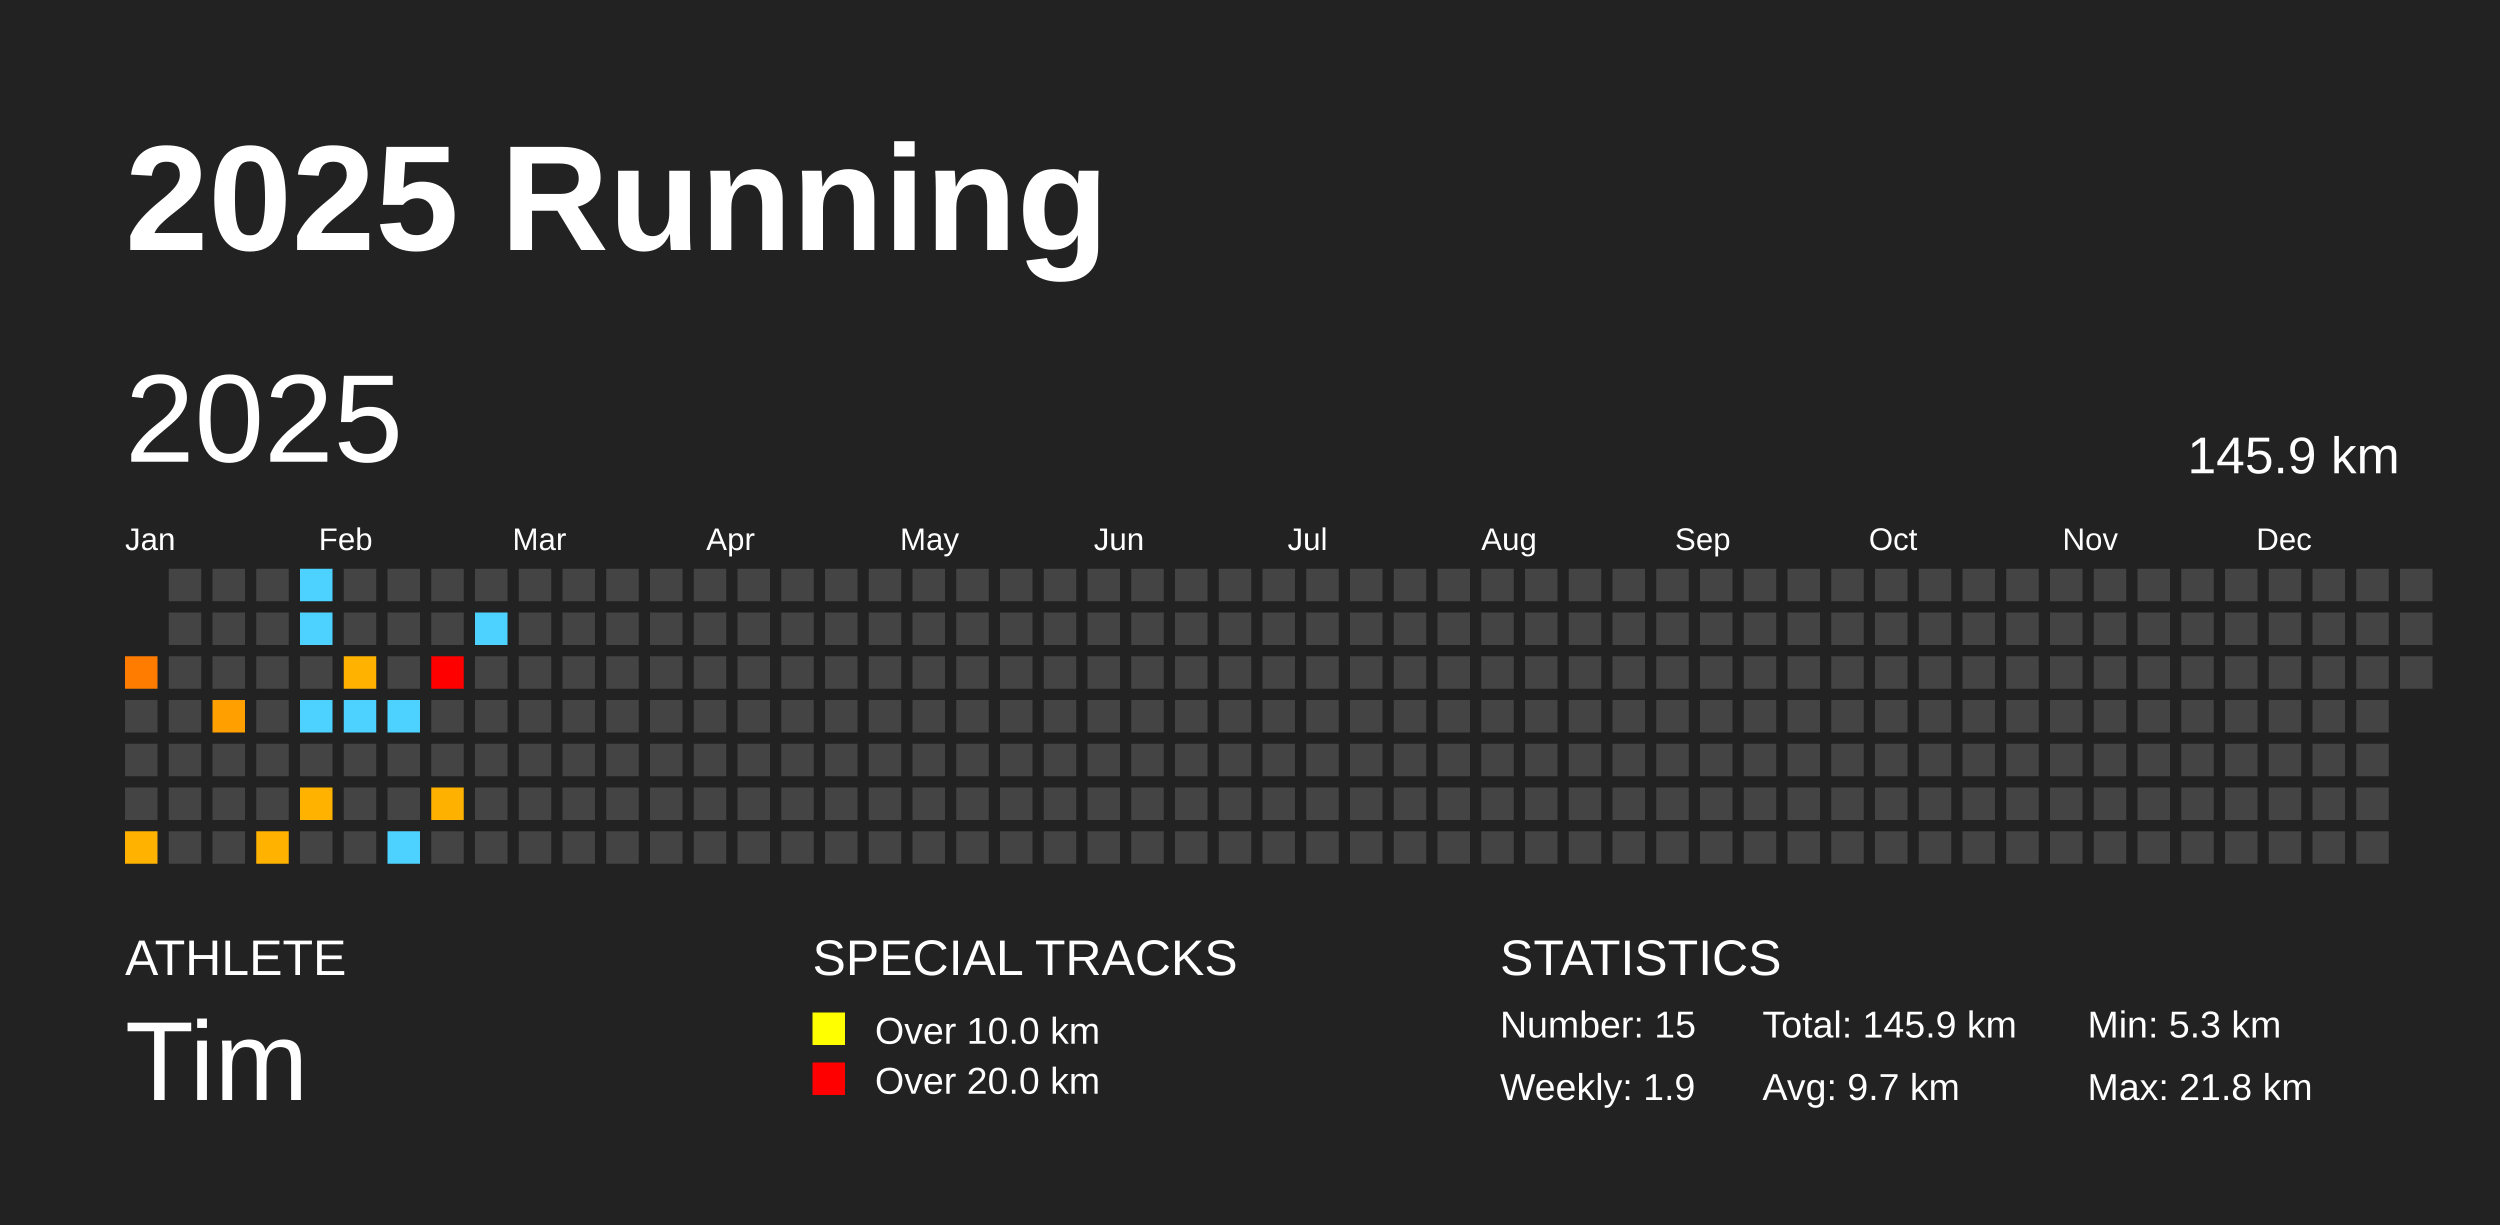
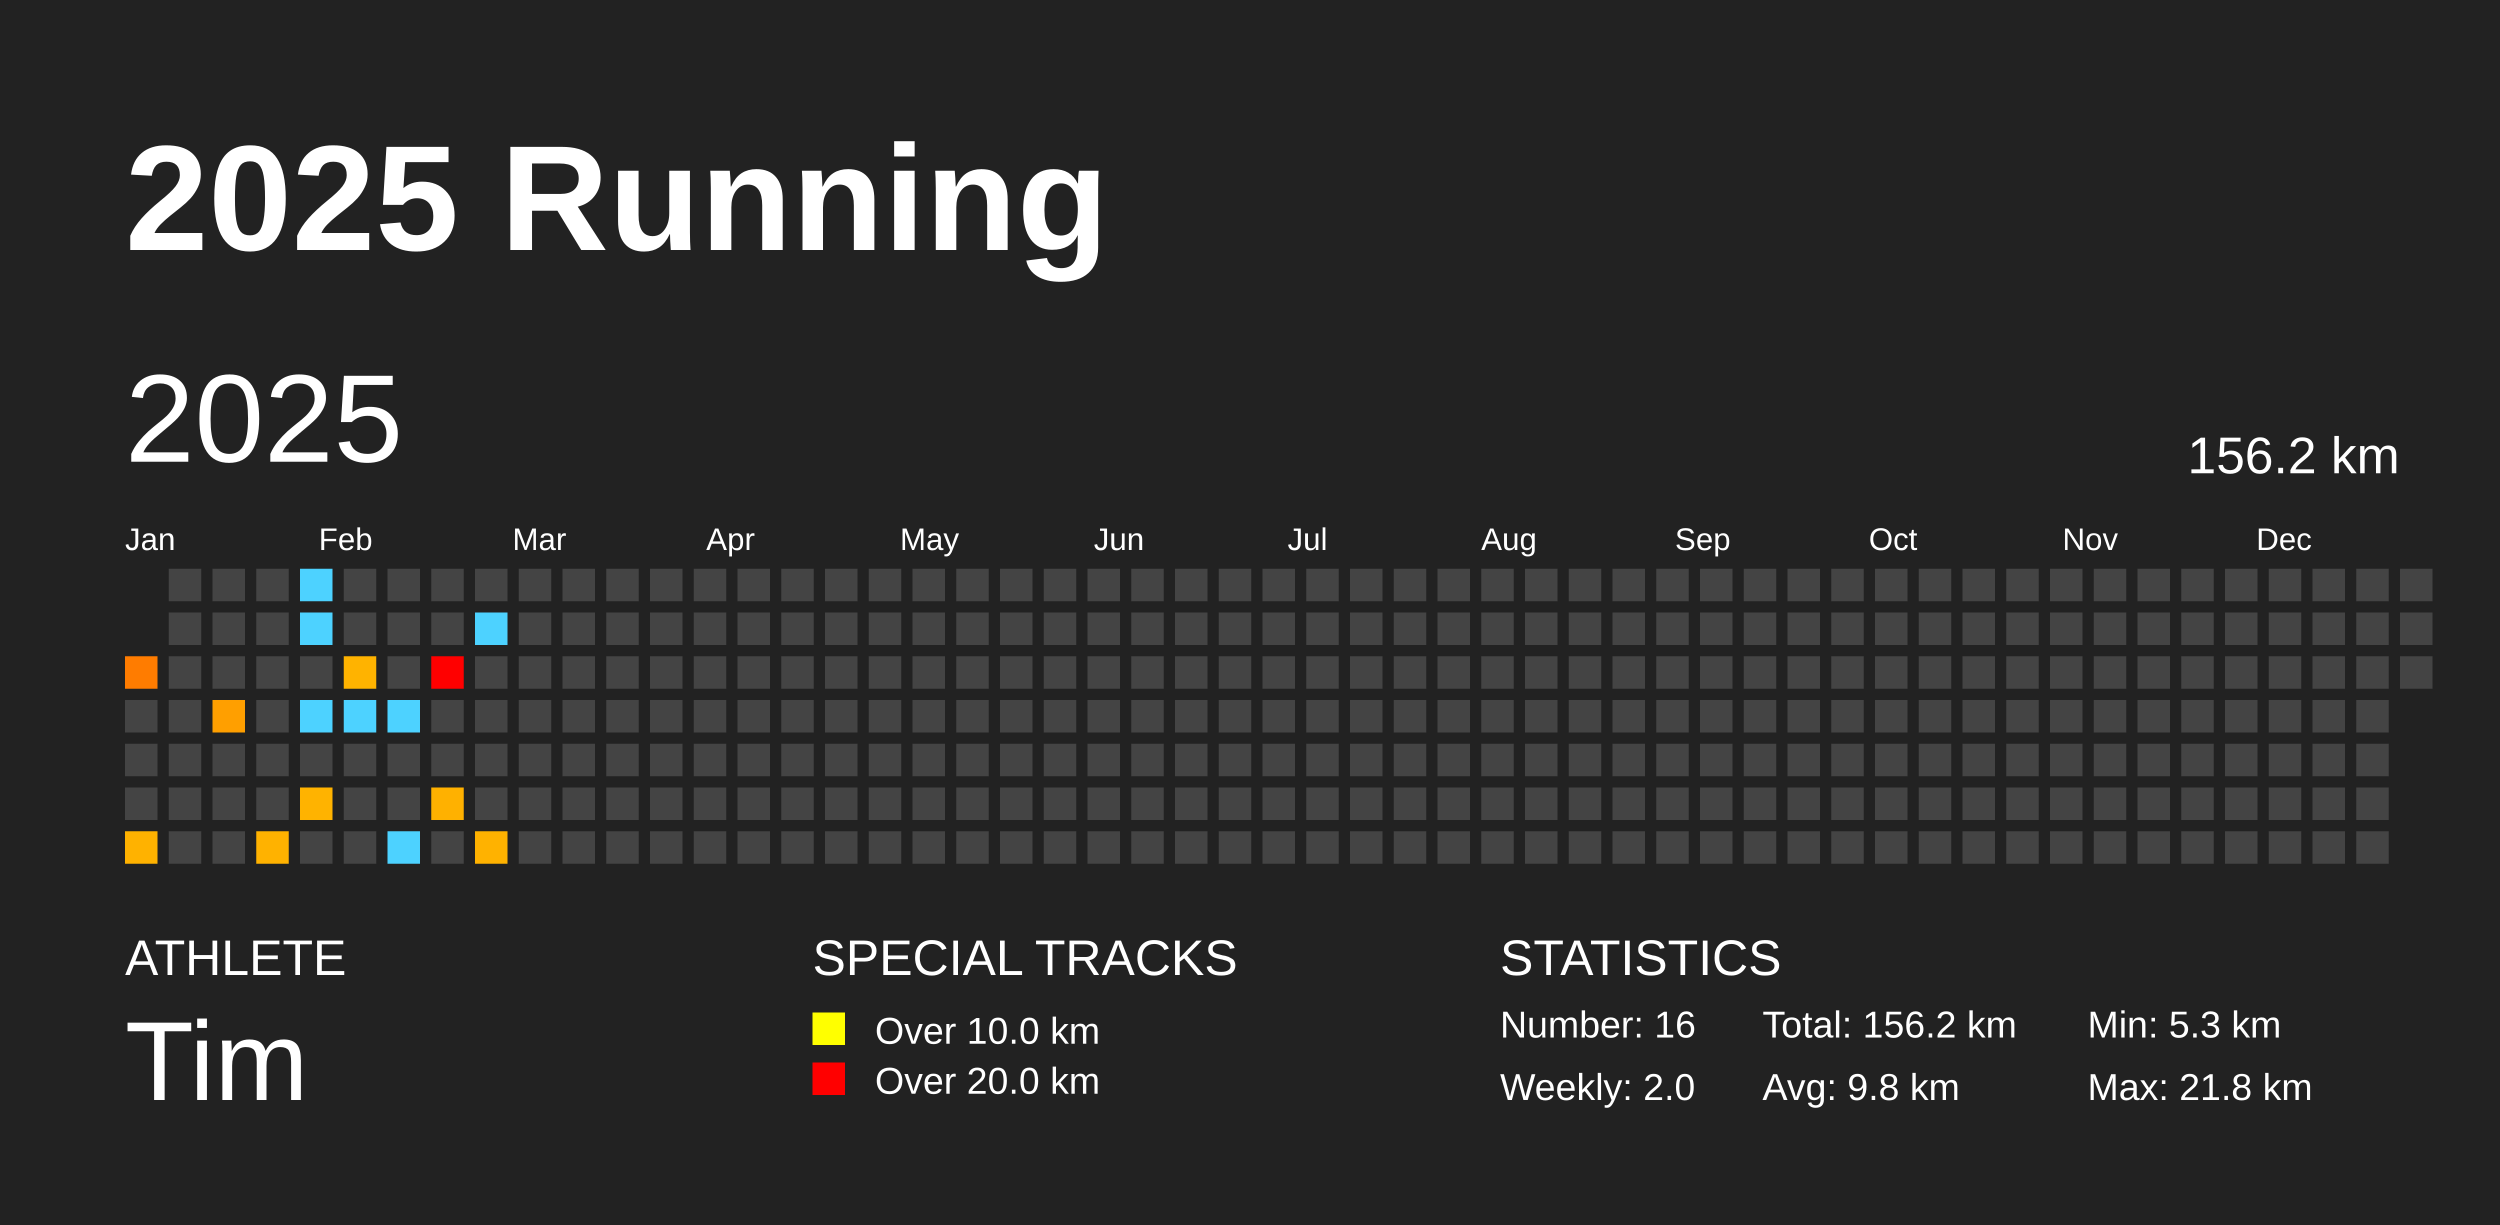
<svg xmlns="http://www.w3.org/2000/svg" baseProfile="full" height="98mm" version="1.1" viewBox="0,0,200,98" width="200mm">
  <defs />
  <rect fill="#222222" height="98" width="200" x="0" y="0" />
  <text fill="#FFFFFF" style="font-size:12px; font-family:Arial; font-weight:bold;" x="10" y="20">2025 Running</text>
  <text fill="#FFFFFF" style="font-size:4px; font-family:Arial" x="10" y="78">ATHLETE</text>
  <text fill="#FFFFFF" style="font-size:9px; font-family:Arial" x="10" y="88">Tim</text>
  <text fill="#FFFFFF" style="font-size:4px; font-family:Arial" x="65" y="78">SPECIAL TRACKS</text>
  <rect fill="yellow" height="2.6" width="2.6" x="65" y="81" />
  <text fill="#FFFFFF" style="font-size:3px; font-family:Arial" x="70" y="83.5">Over 10.0 km</text>
  <rect fill="red" height="2.6" width="2.6" x="65" y="85" />
  <text fill="#FFFFFF" style="font-size:3px; font-family:Arial" x="70" y="87.5">Over 20.0 km</text>
  <text fill="#FFFFFF" style="font-size:4px; font-family:Arial" x="120" y="78">STATISTICS</text>
-   <text fill="#FFFFFF" style="font-size:3px; font-family:Arial" x="120" y="83">Number: 15</text>
-   <text fill="#FFFFFF" style="font-size:3px; font-family:Arial" x="120" y="88">Weekly: 1.9</text>
-   <text fill="#FFFFFF" style="font-size:3px; font-family:Arial" x="141" y="83">Total: 145.9 km</text>
-   <text fill="#FFFFFF" style="font-size:3px; font-family:Arial" x="141" y="88">Avg: 9.7 km</text>
+   <text fill="#FFFFFF" style="font-size:3px; font-family:Arial" x="120" y="83">Number: 16</text>
+   <text fill="#FFFFFF" style="font-size:3px; font-family:Arial" x="120" y="88">Weekly: 2.0</text>
+   <text fill="#FFFFFF" style="font-size:3px; font-family:Arial" x="141" y="83">Total: 156.2 km</text>
+   <text fill="#FFFFFF" style="font-size:3px; font-family:Arial" x="141" y="88">Avg: 9.8 km</text>
  <text fill="#FFFFFF" style="font-size:3px; font-family:Arial" x="167" y="83">Min: 5.3 km</text>
  <text fill="#FFFFFF" style="font-size:3px; font-family:Arial" x="167" y="88">Max: 21.8 km</text>
  <text dominant-baseline="hanging" fill="#FFFFFF" style="font-size:10.0px; font-family:Arial;" x="10" y="30">2025</text>
-   <text dominant-baseline="hanging" fill="#FFFFFF" style="font-size:4.125px; font-family:Arial;" x="175" y="35">145.9 km</text>
+   <text dominant-baseline="hanging" fill="#FFFFFF" style="font-size:4.125px; font-family:Arial;" x="175" y="35">156.2 km</text>
  <text fill="#FFFFFF" style="font-size:2.5px; font-family:Arial" x="10.0" y="44">Jan</text>
  <text fill="#FFFFFF" style="font-size:2.5px; font-family:Arial" x="25.5" y="44">Feb</text>
  <text fill="#FFFFFF" style="font-size:2.5px; font-family:Arial" x="41.0" y="44">Mar</text>
  <text fill="#FFFFFF" style="font-size:2.5px; font-family:Arial" x="56.5" y="44">Apr</text>
  <text fill="#FFFFFF" style="font-size:2.5px; font-family:Arial" x="72.0" y="44">May</text>
  <text fill="#FFFFFF" style="font-size:2.5px; font-family:Arial" x="87.5" y="44">Jun</text>
  <text fill="#FFFFFF" style="font-size:2.5px; font-family:Arial" x="103.0" y="44">Jul</text>
  <text fill="#FFFFFF" style="font-size:2.5px; font-family:Arial" x="118.5" y="44">Aug</text>
  <text fill="#FFFFFF" style="font-size:2.5px; font-family:Arial" x="134.0" y="44">Sep</text>
  <text fill="#FFFFFF" style="font-size:2.5px; font-family:Arial" x="149.5" y="44">Oct</text>
  <text fill="#FFFFFF" style="font-size:2.5px; font-family:Arial" x="165.0" y="44">Nov</text>
  <text fill="#FFFFFF" style="font-size:2.5px; font-family:Arial" x="180.5" y="44">Dec</text>
  <rect fill="#ff7c00" height="2.6" width="2.6" x="10.0" y="52.5" />
  <rect fill="#444444" height="2.6" width="2.6" x="10.0" y="56.0" />
  <rect fill="#444444" height="2.6" width="2.6" x="10.0" y="59.5" />
  <rect fill="#444444" height="2.6" width="2.6" x="10.0" y="63.0" />
  <rect fill="#ffb200" height="2.6" width="2.6" x="10.0" y="66.5" />
  <rect fill="#444444" height="2.6" width="2.6" x="13.5" y="45.5" />
  <rect fill="#444444" height="2.6" width="2.6" x="13.5" y="49.0" />
  <rect fill="#444444" height="2.6" width="2.6" x="13.5" y="52.5" />
  <rect fill="#444444" height="2.6" width="2.6" x="13.5" y="56.0" />
  <rect fill="#444444" height="2.6" width="2.6" x="13.5" y="59.5" />
  <rect fill="#444444" height="2.6" width="2.6" x="13.5" y="63.0" />
  <rect fill="#444444" height="2.6" width="2.6" x="13.5" y="66.5" />
  <rect fill="#444444" height="2.6" width="2.6" x="17.0" y="45.5" />
  <rect fill="#444444" height="2.6" width="2.6" x="17.0" y="49.0" />
  <rect fill="#444444" height="2.6" width="2.6" x="17.0" y="52.5" />
  <rect fill="#ff9f00" height="2.6" width="2.6" x="17.0" y="56.0" />
  <rect fill="#444444" height="2.6" width="2.6" x="17.0" y="59.5" />
  <rect fill="#444444" height="2.6" width="2.6" x="17.0" y="63.0" />
  <rect fill="#444444" height="2.6" width="2.6" x="17.0" y="66.5" />
  <rect fill="#444444" height="2.6" width="2.6" x="20.5" y="45.5" />
  <rect fill="#444444" height="2.6" width="2.6" x="20.5" y="49.0" />
  <rect fill="#444444" height="2.6" width="2.6" x="20.5" y="52.5" />
  <rect fill="#444444" height="2.6" width="2.6" x="20.5" y="56.0" />
  <rect fill="#444444" height="2.6" width="2.6" x="20.5" y="59.5" />
  <rect fill="#444444" height="2.6" width="2.6" x="20.5" y="63.0" />
  <rect fill="#ffb200" height="2.6" width="2.6" x="20.5" y="66.5" />
  <rect fill="#4dd2ff" height="2.6" width="2.6" x="24.0" y="45.5" />
  <rect fill="#4dd2ff" height="2.6" width="2.6" x="24.0" y="49.0" />
  <rect fill="#444444" height="2.6" width="2.6" x="24.0" y="52.5" />
  <rect fill="#4dd2ff" height="2.6" width="2.6" x="24.0" y="56.0" />
  <rect fill="#444444" height="2.6" width="2.6" x="24.0" y="59.5" />
  <rect fill="#ffb300" height="2.6" width="2.6" x="24.0" y="63.0" />
  <rect fill="#444444" height="2.6" width="2.6" x="24.0" y="66.5" />
  <rect fill="#444444" height="2.6" width="2.6" x="27.5" y="45.5" />
  <rect fill="#444444" height="2.6" width="2.6" x="27.5" y="49.0" />
  <rect fill="#ffb300" height="2.6" width="2.6" x="27.5" y="52.5" />
  <rect fill="#4dd2ff" height="2.6" width="2.6" x="27.5" y="56.0" />
  <rect fill="#444444" height="2.6" width="2.6" x="27.5" y="59.5" />
  <rect fill="#444444" height="2.6" width="2.6" x="27.5" y="63.0" />
  <rect fill="#444444" height="2.6" width="2.6" x="27.5" y="66.5" />
  <rect fill="#444444" height="2.6" width="2.6" x="31.0" y="45.5" />
  <rect fill="#444444" height="2.6" width="2.6" x="31.0" y="49.0" />
  <rect fill="#444444" height="2.6" width="2.6" x="31.0" y="52.5" />
  <rect fill="#4dd2ff" height="2.6" width="2.6" x="31.0" y="56.0" />
  <rect fill="#444444" height="2.6" width="2.6" x="31.0" y="59.5" />
  <rect fill="#444444" height="2.6" width="2.6" x="31.0" y="63.0" />
  <rect fill="#4dd2ff" height="2.6" width="2.6" x="31.0" y="66.5" />
  <rect fill="#444444" height="2.6" width="2.6" x="34.5" y="45.5" />
  <rect fill="#444444" height="2.6" width="2.6" x="34.5" y="49.0" />
  <rect fill="red" height="2.6" width="2.6" x="34.5" y="52.5" />
  <rect fill="#444444" height="2.6" width="2.6" x="34.5" y="56.0" />
  <rect fill="#444444" height="2.6" width="2.6" x="34.5" y="59.5" />
  <rect fill="#ffb100" height="2.6" width="2.6" x="34.5" y="63.0" />
  <rect fill="#444444" height="2.6" width="2.6" x="34.5" y="66.5" />
  <rect fill="#444444" height="2.6" width="2.6" x="38.0" y="45.5" />
  <rect fill="#4dd2ff" height="2.6" width="2.6" x="38.0" y="49.0" />
  <rect fill="#444444" height="2.6" width="2.6" x="38.0" y="52.5" />
  <rect fill="#444444" height="2.6" width="2.6" x="38.0" y="56.0" />
  <rect fill="#444444" height="2.6" width="2.6" x="38.0" y="59.5" />
  <rect fill="#444444" height="2.6" width="2.6" x="38.0" y="63.0" />
-   <rect fill="#444444" height="2.6" width="2.6" x="38.0" y="66.5" />
+   <rect fill="#ffb200" height="2.6" width="2.6" x="38.0" y="66.5" />
  <rect fill="#444444" height="2.6" width="2.6" x="41.5" y="45.5" />
  <rect fill="#444444" height="2.6" width="2.6" x="41.5" y="49.0" />
  <rect fill="#444444" height="2.6" width="2.6" x="41.5" y="52.5" />
  <rect fill="#444444" height="2.6" width="2.6" x="41.5" y="56.0" />
  <rect fill="#444444" height="2.6" width="2.6" x="41.5" y="59.5" />
  <rect fill="#444444" height="2.6" width="2.6" x="41.5" y="63.0" />
  <rect fill="#444444" height="2.6" width="2.6" x="41.5" y="66.5" />
  <rect fill="#444444" height="2.6" width="2.6" x="45.0" y="45.5" />
  <rect fill="#444444" height="2.6" width="2.6" x="45.0" y="49.0" />
  <rect fill="#444444" height="2.6" width="2.6" x="45.0" y="52.5" />
  <rect fill="#444444" height="2.6" width="2.6" x="45.0" y="56.0" />
  <rect fill="#444444" height="2.6" width="2.6" x="45.0" y="59.5" />
  <rect fill="#444444" height="2.6" width="2.6" x="45.0" y="63.0" />
  <rect fill="#444444" height="2.6" width="2.6" x="45.0" y="66.5" />
  <rect fill="#444444" height="2.6" width="2.6" x="48.5" y="45.5" />
  <rect fill="#444444" height="2.6" width="2.6" x="48.5" y="49.0" />
  <rect fill="#444444" height="2.6" width="2.6" x="48.5" y="52.5" />
  <rect fill="#444444" height="2.6" width="2.6" x="48.5" y="56.0" />
  <rect fill="#444444" height="2.6" width="2.6" x="48.5" y="59.5" />
  <rect fill="#444444" height="2.6" width="2.6" x="48.5" y="63.0" />
  <rect fill="#444444" height="2.6" width="2.6" x="48.5" y="66.5" />
  <rect fill="#444444" height="2.6" width="2.6" x="52.0" y="45.5" />
  <rect fill="#444444" height="2.6" width="2.6" x="52.0" y="49.0" />
  <rect fill="#444444" height="2.6" width="2.6" x="52.0" y="52.5" />
  <rect fill="#444444" height="2.6" width="2.6" x="52.0" y="56.0" />
  <rect fill="#444444" height="2.6" width="2.6" x="52.0" y="59.5" />
  <rect fill="#444444" height="2.6" width="2.6" x="52.0" y="63.0" />
  <rect fill="#444444" height="2.6" width="2.6" x="52.0" y="66.5" />
  <rect fill="#444444" height="2.6" width="2.6" x="55.5" y="45.5" />
  <rect fill="#444444" height="2.6" width="2.6" x="55.5" y="49.0" />
  <rect fill="#444444" height="2.6" width="2.6" x="55.5" y="52.5" />
  <rect fill="#444444" height="2.6" width="2.6" x="55.5" y="56.0" />
  <rect fill="#444444" height="2.6" width="2.6" x="55.5" y="59.5" />
  <rect fill="#444444" height="2.6" width="2.6" x="55.5" y="63.0" />
  <rect fill="#444444" height="2.6" width="2.6" x="55.5" y="66.5" />
  <rect fill="#444444" height="2.6" width="2.6" x="59.0" y="45.5" />
  <rect fill="#444444" height="2.6" width="2.6" x="59.0" y="49.0" />
  <rect fill="#444444" height="2.6" width="2.6" x="59.0" y="52.5" />
  <rect fill="#444444" height="2.6" width="2.6" x="59.0" y="56.0" />
  <rect fill="#444444" height="2.6" width="2.6" x="59.0" y="59.5" />
  <rect fill="#444444" height="2.6" width="2.6" x="59.0" y="63.0" />
  <rect fill="#444444" height="2.6" width="2.6" x="59.0" y="66.5" />
  <rect fill="#444444" height="2.6" width="2.6" x="62.5" y="45.5" />
  <rect fill="#444444" height="2.6" width="2.6" x="62.5" y="49.0" />
  <rect fill="#444444" height="2.6" width="2.6" x="62.5" y="52.5" />
  <rect fill="#444444" height="2.6" width="2.6" x="62.5" y="56.0" />
  <rect fill="#444444" height="2.6" width="2.6" x="62.5" y="59.5" />
  <rect fill="#444444" height="2.6" width="2.6" x="62.5" y="63.0" />
  <rect fill="#444444" height="2.6" width="2.6" x="62.5" y="66.5" />
  <rect fill="#444444" height="2.6" width="2.6" x="66.0" y="45.5" />
  <rect fill="#444444" height="2.6" width="2.6" x="66.0" y="49.0" />
  <rect fill="#444444" height="2.6" width="2.6" x="66.0" y="52.5" />
  <rect fill="#444444" height="2.6" width="2.6" x="66.0" y="56.0" />
  <rect fill="#444444" height="2.6" width="2.6" x="66.0" y="59.5" />
  <rect fill="#444444" height="2.6" width="2.6" x="66.0" y="63.0" />
  <rect fill="#444444" height="2.6" width="2.6" x="66.0" y="66.5" />
  <rect fill="#444444" height="2.6" width="2.6" x="69.5" y="45.5" />
  <rect fill="#444444" height="2.6" width="2.6" x="69.5" y="49.0" />
  <rect fill="#444444" height="2.6" width="2.6" x="69.5" y="52.5" />
  <rect fill="#444444" height="2.6" width="2.6" x="69.5" y="56.0" />
  <rect fill="#444444" height="2.6" width="2.6" x="69.5" y="59.5" />
  <rect fill="#444444" height="2.6" width="2.6" x="69.5" y="63.0" />
  <rect fill="#444444" height="2.6" width="2.6" x="69.5" y="66.5" />
  <rect fill="#444444" height="2.6" width="2.6" x="73.0" y="45.5" />
  <rect fill="#444444" height="2.6" width="2.6" x="73.0" y="49.0" />
  <rect fill="#444444" height="2.6" width="2.6" x="73.0" y="52.5" />
  <rect fill="#444444" height="2.6" width="2.6" x="73.0" y="56.0" />
  <rect fill="#444444" height="2.6" width="2.6" x="73.0" y="59.5" />
  <rect fill="#444444" height="2.6" width="2.6" x="73.0" y="63.0" />
  <rect fill="#444444" height="2.6" width="2.6" x="73.0" y="66.5" />
  <rect fill="#444444" height="2.6" width="2.6" x="76.5" y="45.5" />
  <rect fill="#444444" height="2.6" width="2.6" x="76.5" y="49.0" />
  <rect fill="#444444" height="2.6" width="2.6" x="76.5" y="52.5" />
  <rect fill="#444444" height="2.6" width="2.6" x="76.5" y="56.0" />
  <rect fill="#444444" height="2.6" width="2.6" x="76.5" y="59.5" />
  <rect fill="#444444" height="2.6" width="2.6" x="76.5" y="63.0" />
  <rect fill="#444444" height="2.6" width="2.6" x="76.5" y="66.5" />
  <rect fill="#444444" height="2.6" width="2.6" x="80.0" y="45.5" />
  <rect fill="#444444" height="2.6" width="2.6" x="80.0" y="49.0" />
  <rect fill="#444444" height="2.6" width="2.6" x="80.0" y="52.5" />
  <rect fill="#444444" height="2.6" width="2.6" x="80.0" y="56.0" />
  <rect fill="#444444" height="2.6" width="2.6" x="80.0" y="59.5" />
  <rect fill="#444444" height="2.6" width="2.6" x="80.0" y="63.0" />
  <rect fill="#444444" height="2.6" width="2.6" x="80.0" y="66.5" />
  <rect fill="#444444" height="2.6" width="2.6" x="83.5" y="45.5" />
  <rect fill="#444444" height="2.6" width="2.6" x="83.5" y="49.0" />
  <rect fill="#444444" height="2.6" width="2.6" x="83.5" y="52.5" />
  <rect fill="#444444" height="2.6" width="2.6" x="83.5" y="56.0" />
  <rect fill="#444444" height="2.6" width="2.6" x="83.5" y="59.5" />
  <rect fill="#444444" height="2.6" width="2.6" x="83.5" y="63.0" />
  <rect fill="#444444" height="2.6" width="2.6" x="83.5" y="66.5" />
  <rect fill="#444444" height="2.6" width="2.6" x="87.0" y="45.5" />
  <rect fill="#444444" height="2.6" width="2.6" x="87.0" y="49.0" />
  <rect fill="#444444" height="2.6" width="2.6" x="87.0" y="52.5" />
  <rect fill="#444444" height="2.6" width="2.6" x="87.0" y="56.0" />
  <rect fill="#444444" height="2.6" width="2.6" x="87.0" y="59.5" />
  <rect fill="#444444" height="2.6" width="2.6" x="87.0" y="63.0" />
  <rect fill="#444444" height="2.6" width="2.6" x="87.0" y="66.5" />
  <rect fill="#444444" height="2.6" width="2.6" x="90.5" y="45.5" />
  <rect fill="#444444" height="2.6" width="2.6" x="90.5" y="49.0" />
  <rect fill="#444444" height="2.6" width="2.6" x="90.5" y="52.5" />
  <rect fill="#444444" height="2.6" width="2.6" x="90.5" y="56.0" />
  <rect fill="#444444" height="2.6" width="2.6" x="90.5" y="59.5" />
  <rect fill="#444444" height="2.6" width="2.6" x="90.5" y="63.0" />
  <rect fill="#444444" height="2.6" width="2.6" x="90.5" y="66.5" />
  <rect fill="#444444" height="2.6" width="2.6" x="94.0" y="45.5" />
  <rect fill="#444444" height="2.6" width="2.6" x="94.0" y="49.0" />
  <rect fill="#444444" height="2.6" width="2.6" x="94.0" y="52.5" />
  <rect fill="#444444" height="2.6" width="2.6" x="94.0" y="56.0" />
  <rect fill="#444444" height="2.6" width="2.6" x="94.0" y="59.5" />
  <rect fill="#444444" height="2.6" width="2.6" x="94.0" y="63.0" />
  <rect fill="#444444" height="2.6" width="2.6" x="94.0" y="66.5" />
  <rect fill="#444444" height="2.6" width="2.6" x="97.5" y="45.5" />
  <rect fill="#444444" height="2.6" width="2.6" x="97.5" y="49.0" />
  <rect fill="#444444" height="2.6" width="2.6" x="97.5" y="52.5" />
  <rect fill="#444444" height="2.6" width="2.6" x="97.5" y="56.0" />
  <rect fill="#444444" height="2.6" width="2.6" x="97.5" y="59.5" />
  <rect fill="#444444" height="2.6" width="2.6" x="97.5" y="63.0" />
  <rect fill="#444444" height="2.6" width="2.6" x="97.5" y="66.5" />
  <rect fill="#444444" height="2.6" width="2.6" x="101.0" y="45.5" />
  <rect fill="#444444" height="2.6" width="2.6" x="101.0" y="49.0" />
  <rect fill="#444444" height="2.6" width="2.6" x="101.0" y="52.5" />
  <rect fill="#444444" height="2.6" width="2.6" x="101.0" y="56.0" />
  <rect fill="#444444" height="2.6" width="2.6" x="101.0" y="59.5" />
  <rect fill="#444444" height="2.6" width="2.6" x="101.0" y="63.0" />
  <rect fill="#444444" height="2.6" width="2.6" x="101.0" y="66.5" />
  <rect fill="#444444" height="2.6" width="2.6" x="104.5" y="45.5" />
  <rect fill="#444444" height="2.6" width="2.6" x="104.5" y="49.0" />
  <rect fill="#444444" height="2.6" width="2.6" x="104.5" y="52.5" />
  <rect fill="#444444" height="2.6" width="2.6" x="104.5" y="56.0" />
  <rect fill="#444444" height="2.6" width="2.6" x="104.5" y="59.5" />
  <rect fill="#444444" height="2.6" width="2.6" x="104.5" y="63.0" />
  <rect fill="#444444" height="2.6" width="2.6" x="104.5" y="66.5" />
  <rect fill="#444444" height="2.6" width="2.6" x="108.0" y="45.5" />
  <rect fill="#444444" height="2.6" width="2.6" x="108.0" y="49.0" />
  <rect fill="#444444" height="2.6" width="2.6" x="108.0" y="52.5" />
  <rect fill="#444444" height="2.6" width="2.6" x="108.0" y="56.0" />
  <rect fill="#444444" height="2.6" width="2.6" x="108.0" y="59.5" />
  <rect fill="#444444" height="2.6" width="2.6" x="108.0" y="63.0" />
  <rect fill="#444444" height="2.6" width="2.6" x="108.0" y="66.5" />
  <rect fill="#444444" height="2.6" width="2.6" x="111.5" y="45.5" />
  <rect fill="#444444" height="2.6" width="2.6" x="111.5" y="49.0" />
  <rect fill="#444444" height="2.6" width="2.6" x="111.5" y="52.5" />
  <rect fill="#444444" height="2.6" width="2.6" x="111.5" y="56.0" />
  <rect fill="#444444" height="2.6" width="2.6" x="111.5" y="59.5" />
  <rect fill="#444444" height="2.6" width="2.6" x="111.5" y="63.0" />
  <rect fill="#444444" height="2.6" width="2.6" x="111.5" y="66.5" />
  <rect fill="#444444" height="2.6" width="2.6" x="115.0" y="45.5" />
  <rect fill="#444444" height="2.6" width="2.6" x="115.0" y="49.0" />
  <rect fill="#444444" height="2.6" width="2.6" x="115.0" y="52.5" />
  <rect fill="#444444" height="2.6" width="2.6" x="115.0" y="56.0" />
  <rect fill="#444444" height="2.6" width="2.6" x="115.0" y="59.5" />
  <rect fill="#444444" height="2.6" width="2.6" x="115.0" y="63.0" />
  <rect fill="#444444" height="2.6" width="2.6" x="115.0" y="66.5" />
  <rect fill="#444444" height="2.6" width="2.6" x="118.5" y="45.5" />
  <rect fill="#444444" height="2.6" width="2.6" x="118.5" y="49.0" />
  <rect fill="#444444" height="2.6" width="2.6" x="118.5" y="52.5" />
  <rect fill="#444444" height="2.6" width="2.6" x="118.5" y="56.0" />
  <rect fill="#444444" height="2.6" width="2.6" x="118.5" y="59.5" />
  <rect fill="#444444" height="2.6" width="2.6" x="118.5" y="63.0" />
  <rect fill="#444444" height="2.6" width="2.6" x="118.5" y="66.5" />
  <rect fill="#444444" height="2.6" width="2.6" x="122.0" y="45.5" />
  <rect fill="#444444" height="2.6" width="2.6" x="122.0" y="49.0" />
  <rect fill="#444444" height="2.6" width="2.6" x="122.0" y="52.5" />
  <rect fill="#444444" height="2.6" width="2.6" x="122.0" y="56.0" />
  <rect fill="#444444" height="2.6" width="2.6" x="122.0" y="59.5" />
  <rect fill="#444444" height="2.6" width="2.6" x="122.0" y="63.0" />
  <rect fill="#444444" height="2.6" width="2.6" x="122.0" y="66.5" />
  <rect fill="#444444" height="2.6" width="2.6" x="125.5" y="45.5" />
  <rect fill="#444444" height="2.6" width="2.6" x="125.5" y="49.0" />
  <rect fill="#444444" height="2.6" width="2.6" x="125.5" y="52.5" />
  <rect fill="#444444" height="2.6" width="2.6" x="125.5" y="56.0" />
  <rect fill="#444444" height="2.6" width="2.6" x="125.5" y="59.5" />
  <rect fill="#444444" height="2.6" width="2.6" x="125.5" y="63.0" />
  <rect fill="#444444" height="2.6" width="2.6" x="125.5" y="66.5" />
  <rect fill="#444444" height="2.6" width="2.6" x="129.0" y="45.5" />
  <rect fill="#444444" height="2.6" width="2.6" x="129.0" y="49.0" />
  <rect fill="#444444" height="2.6" width="2.6" x="129.0" y="52.5" />
  <rect fill="#444444" height="2.6" width="2.6" x="129.0" y="56.0" />
  <rect fill="#444444" height="2.6" width="2.6" x="129.0" y="59.5" />
  <rect fill="#444444" height="2.6" width="2.6" x="129.0" y="63.0" />
  <rect fill="#444444" height="2.6" width="2.6" x="129.0" y="66.5" />
  <rect fill="#444444" height="2.6" width="2.6" x="132.5" y="45.5" />
  <rect fill="#444444" height="2.6" width="2.6" x="132.5" y="49.0" />
  <rect fill="#444444" height="2.6" width="2.6" x="132.5" y="52.5" />
  <rect fill="#444444" height="2.6" width="2.6" x="132.5" y="56.0" />
  <rect fill="#444444" height="2.6" width="2.6" x="132.5" y="59.5" />
  <rect fill="#444444" height="2.6" width="2.6" x="132.5" y="63.0" />
  <rect fill="#444444" height="2.6" width="2.6" x="132.5" y="66.5" />
  <rect fill="#444444" height="2.6" width="2.6" x="136.0" y="45.5" />
  <rect fill="#444444" height="2.6" width="2.6" x="136.0" y="49.0" />
  <rect fill="#444444" height="2.6" width="2.6" x="136.0" y="52.5" />
  <rect fill="#444444" height="2.6" width="2.6" x="136.0" y="56.0" />
  <rect fill="#444444" height="2.6" width="2.6" x="136.0" y="59.5" />
  <rect fill="#444444" height="2.6" width="2.6" x="136.0" y="63.0" />
  <rect fill="#444444" height="2.6" width="2.6" x="136.0" y="66.5" />
  <rect fill="#444444" height="2.6" width="2.6" x="139.5" y="45.5" />
  <rect fill="#444444" height="2.6" width="2.6" x="139.5" y="49.0" />
  <rect fill="#444444" height="2.6" width="2.6" x="139.5" y="52.5" />
  <rect fill="#444444" height="2.6" width="2.6" x="139.5" y="56.0" />
  <rect fill="#444444" height="2.6" width="2.6" x="139.5" y="59.5" />
  <rect fill="#444444" height="2.6" width="2.6" x="139.5" y="63.0" />
  <rect fill="#444444" height="2.6" width="2.6" x="139.5" y="66.5" />
  <rect fill="#444444" height="2.6" width="2.6" x="143.0" y="45.5" />
  <rect fill="#444444" height="2.6" width="2.6" x="143.0" y="49.0" />
  <rect fill="#444444" height="2.6" width="2.6" x="143.0" y="52.5" />
  <rect fill="#444444" height="2.6" width="2.6" x="143.0" y="56.0" />
  <rect fill="#444444" height="2.6" width="2.6" x="143.0" y="59.5" />
  <rect fill="#444444" height="2.6" width="2.6" x="143.0" y="63.0" />
  <rect fill="#444444" height="2.6" width="2.6" x="143.0" y="66.5" />
  <rect fill="#444444" height="2.6" width="2.6" x="146.5" y="45.5" />
  <rect fill="#444444" height="2.6" width="2.6" x="146.5" y="49.0" />
  <rect fill="#444444" height="2.6" width="2.6" x="146.5" y="52.5" />
  <rect fill="#444444" height="2.6" width="2.6" x="146.5" y="56.0" />
  <rect fill="#444444" height="2.6" width="2.6" x="146.5" y="59.5" />
  <rect fill="#444444" height="2.6" width="2.6" x="146.5" y="63.0" />
  <rect fill="#444444" height="2.6" width="2.6" x="146.5" y="66.5" />
  <rect fill="#444444" height="2.6" width="2.6" x="150.0" y="45.5" />
  <rect fill="#444444" height="2.6" width="2.6" x="150.0" y="49.0" />
  <rect fill="#444444" height="2.6" width="2.6" x="150.0" y="52.5" />
  <rect fill="#444444" height="2.6" width="2.6" x="150.0" y="56.0" />
  <rect fill="#444444" height="2.6" width="2.6" x="150.0" y="59.5" />
  <rect fill="#444444" height="2.6" width="2.6" x="150.0" y="63.0" />
  <rect fill="#444444" height="2.6" width="2.6" x="150.0" y="66.5" />
  <rect fill="#444444" height="2.6" width="2.6" x="153.5" y="45.5" />
  <rect fill="#444444" height="2.6" width="2.6" x="153.5" y="49.0" />
  <rect fill="#444444" height="2.6" width="2.6" x="153.5" y="52.5" />
  <rect fill="#444444" height="2.6" width="2.6" x="153.5" y="56.0" />
  <rect fill="#444444" height="2.6" width="2.6" x="153.5" y="59.5" />
  <rect fill="#444444" height="2.6" width="2.6" x="153.5" y="63.0" />
  <rect fill="#444444" height="2.6" width="2.6" x="153.5" y="66.5" />
  <rect fill="#444444" height="2.6" width="2.6" x="157.0" y="45.5" />
  <rect fill="#444444" height="2.6" width="2.6" x="157.0" y="49.0" />
  <rect fill="#444444" height="2.6" width="2.6" x="157.0" y="52.5" />
  <rect fill="#444444" height="2.6" width="2.6" x="157.0" y="56.0" />
  <rect fill="#444444" height="2.6" width="2.6" x="157.0" y="59.5" />
  <rect fill="#444444" height="2.6" width="2.6" x="157.0" y="63.0" />
  <rect fill="#444444" height="2.6" width="2.6" x="157.0" y="66.5" />
  <rect fill="#444444" height="2.6" width="2.6" x="160.5" y="45.5" />
  <rect fill="#444444" height="2.6" width="2.6" x="160.5" y="49.0" />
  <rect fill="#444444" height="2.6" width="2.6" x="160.5" y="52.5" />
  <rect fill="#444444" height="2.6" width="2.6" x="160.5" y="56.0" />
  <rect fill="#444444" height="2.6" width="2.6" x="160.5" y="59.5" />
  <rect fill="#444444" height="2.6" width="2.6" x="160.5" y="63.0" />
  <rect fill="#444444" height="2.6" width="2.6" x="160.5" y="66.5" />
  <rect fill="#444444" height="2.6" width="2.6" x="164.0" y="45.5" />
  <rect fill="#444444" height="2.6" width="2.6" x="164.0" y="49.0" />
  <rect fill="#444444" height="2.6" width="2.6" x="164.0" y="52.5" />
  <rect fill="#444444" height="2.6" width="2.6" x="164.0" y="56.0" />
  <rect fill="#444444" height="2.6" width="2.6" x="164.0" y="59.5" />
  <rect fill="#444444" height="2.6" width="2.6" x="164.0" y="63.0" />
  <rect fill="#444444" height="2.6" width="2.6" x="164.0" y="66.5" />
  <rect fill="#444444" height="2.6" width="2.6" x="167.5" y="45.5" />
  <rect fill="#444444" height="2.6" width="2.6" x="167.5" y="49.0" />
  <rect fill="#444444" height="2.6" width="2.6" x="167.5" y="52.5" />
  <rect fill="#444444" height="2.6" width="2.6" x="167.5" y="56.0" />
  <rect fill="#444444" height="2.6" width="2.6" x="167.5" y="59.5" />
  <rect fill="#444444" height="2.6" width="2.6" x="167.5" y="63.0" />
  <rect fill="#444444" height="2.6" width="2.6" x="167.5" y="66.5" />
  <rect fill="#444444" height="2.6" width="2.6" x="171.0" y="45.5" />
  <rect fill="#444444" height="2.6" width="2.6" x="171.0" y="49.0" />
  <rect fill="#444444" height="2.6" width="2.6" x="171.0" y="52.5" />
  <rect fill="#444444" height="2.6" width="2.6" x="171.0" y="56.0" />
  <rect fill="#444444" height="2.6" width="2.6" x="171.0" y="59.5" />
  <rect fill="#444444" height="2.6" width="2.6" x="171.0" y="63.0" />
  <rect fill="#444444" height="2.6" width="2.6" x="171.0" y="66.5" />
  <rect fill="#444444" height="2.6" width="2.6" x="174.5" y="45.5" />
  <rect fill="#444444" height="2.6" width="2.6" x="174.5" y="49.0" />
  <rect fill="#444444" height="2.6" width="2.6" x="174.5" y="52.5" />
  <rect fill="#444444" height="2.6" width="2.6" x="174.5" y="56.0" />
  <rect fill="#444444" height="2.6" width="2.6" x="174.5" y="59.5" />
  <rect fill="#444444" height="2.6" width="2.6" x="174.5" y="63.0" />
  <rect fill="#444444" height="2.6" width="2.6" x="174.5" y="66.5" />
  <rect fill="#444444" height="2.6" width="2.6" x="178.0" y="45.5" />
  <rect fill="#444444" height="2.6" width="2.6" x="178.0" y="49.0" />
  <rect fill="#444444" height="2.6" width="2.6" x="178.0" y="52.5" />
  <rect fill="#444444" height="2.6" width="2.6" x="178.0" y="56.0" />
  <rect fill="#444444" height="2.6" width="2.6" x="178.0" y="59.5" />
  <rect fill="#444444" height="2.6" width="2.6" x="178.0" y="63.0" />
  <rect fill="#444444" height="2.6" width="2.6" x="178.0" y="66.5" />
  <rect fill="#444444" height="2.6" width="2.6" x="181.5" y="45.5" />
  <rect fill="#444444" height="2.6" width="2.6" x="181.5" y="49.0" />
  <rect fill="#444444" height="2.6" width="2.6" x="181.5" y="52.5" />
  <rect fill="#444444" height="2.6" width="2.6" x="181.5" y="56.0" />
  <rect fill="#444444" height="2.6" width="2.6" x="181.5" y="59.5" />
  <rect fill="#444444" height="2.6" width="2.6" x="181.5" y="63.0" />
  <rect fill="#444444" height="2.6" width="2.6" x="181.5" y="66.5" />
  <rect fill="#444444" height="2.6" width="2.6" x="185.0" y="45.5" />
  <rect fill="#444444" height="2.6" width="2.6" x="185.0" y="49.0" />
  <rect fill="#444444" height="2.6" width="2.6" x="185.0" y="52.5" />
  <rect fill="#444444" height="2.6" width="2.6" x="185.0" y="56.0" />
  <rect fill="#444444" height="2.6" width="2.6" x="185.0" y="59.5" />
  <rect fill="#444444" height="2.6" width="2.6" x="185.0" y="63.0" />
  <rect fill="#444444" height="2.6" width="2.6" x="185.0" y="66.5" />
  <rect fill="#444444" height="2.6" width="2.6" x="188.5" y="45.5" />
  <rect fill="#444444" height="2.6" width="2.6" x="188.5" y="49.0" />
  <rect fill="#444444" height="2.6" width="2.6" x="188.5" y="52.5" />
  <rect fill="#444444" height="2.6" width="2.6" x="188.5" y="56.0" />
  <rect fill="#444444" height="2.6" width="2.6" x="188.5" y="59.5" />
  <rect fill="#444444" height="2.6" width="2.6" x="188.5" y="63.0" />
  <rect fill="#444444" height="2.6" width="2.6" x="188.5" y="66.5" />
  <rect fill="#444444" height="2.6" width="2.6" x="192.0" y="45.5" />
  <rect fill="#444444" height="2.6" width="2.6" x="192.0" y="49.0" />
  <rect fill="#444444" height="2.6" width="2.6" x="192.0" y="52.5" />
</svg>
